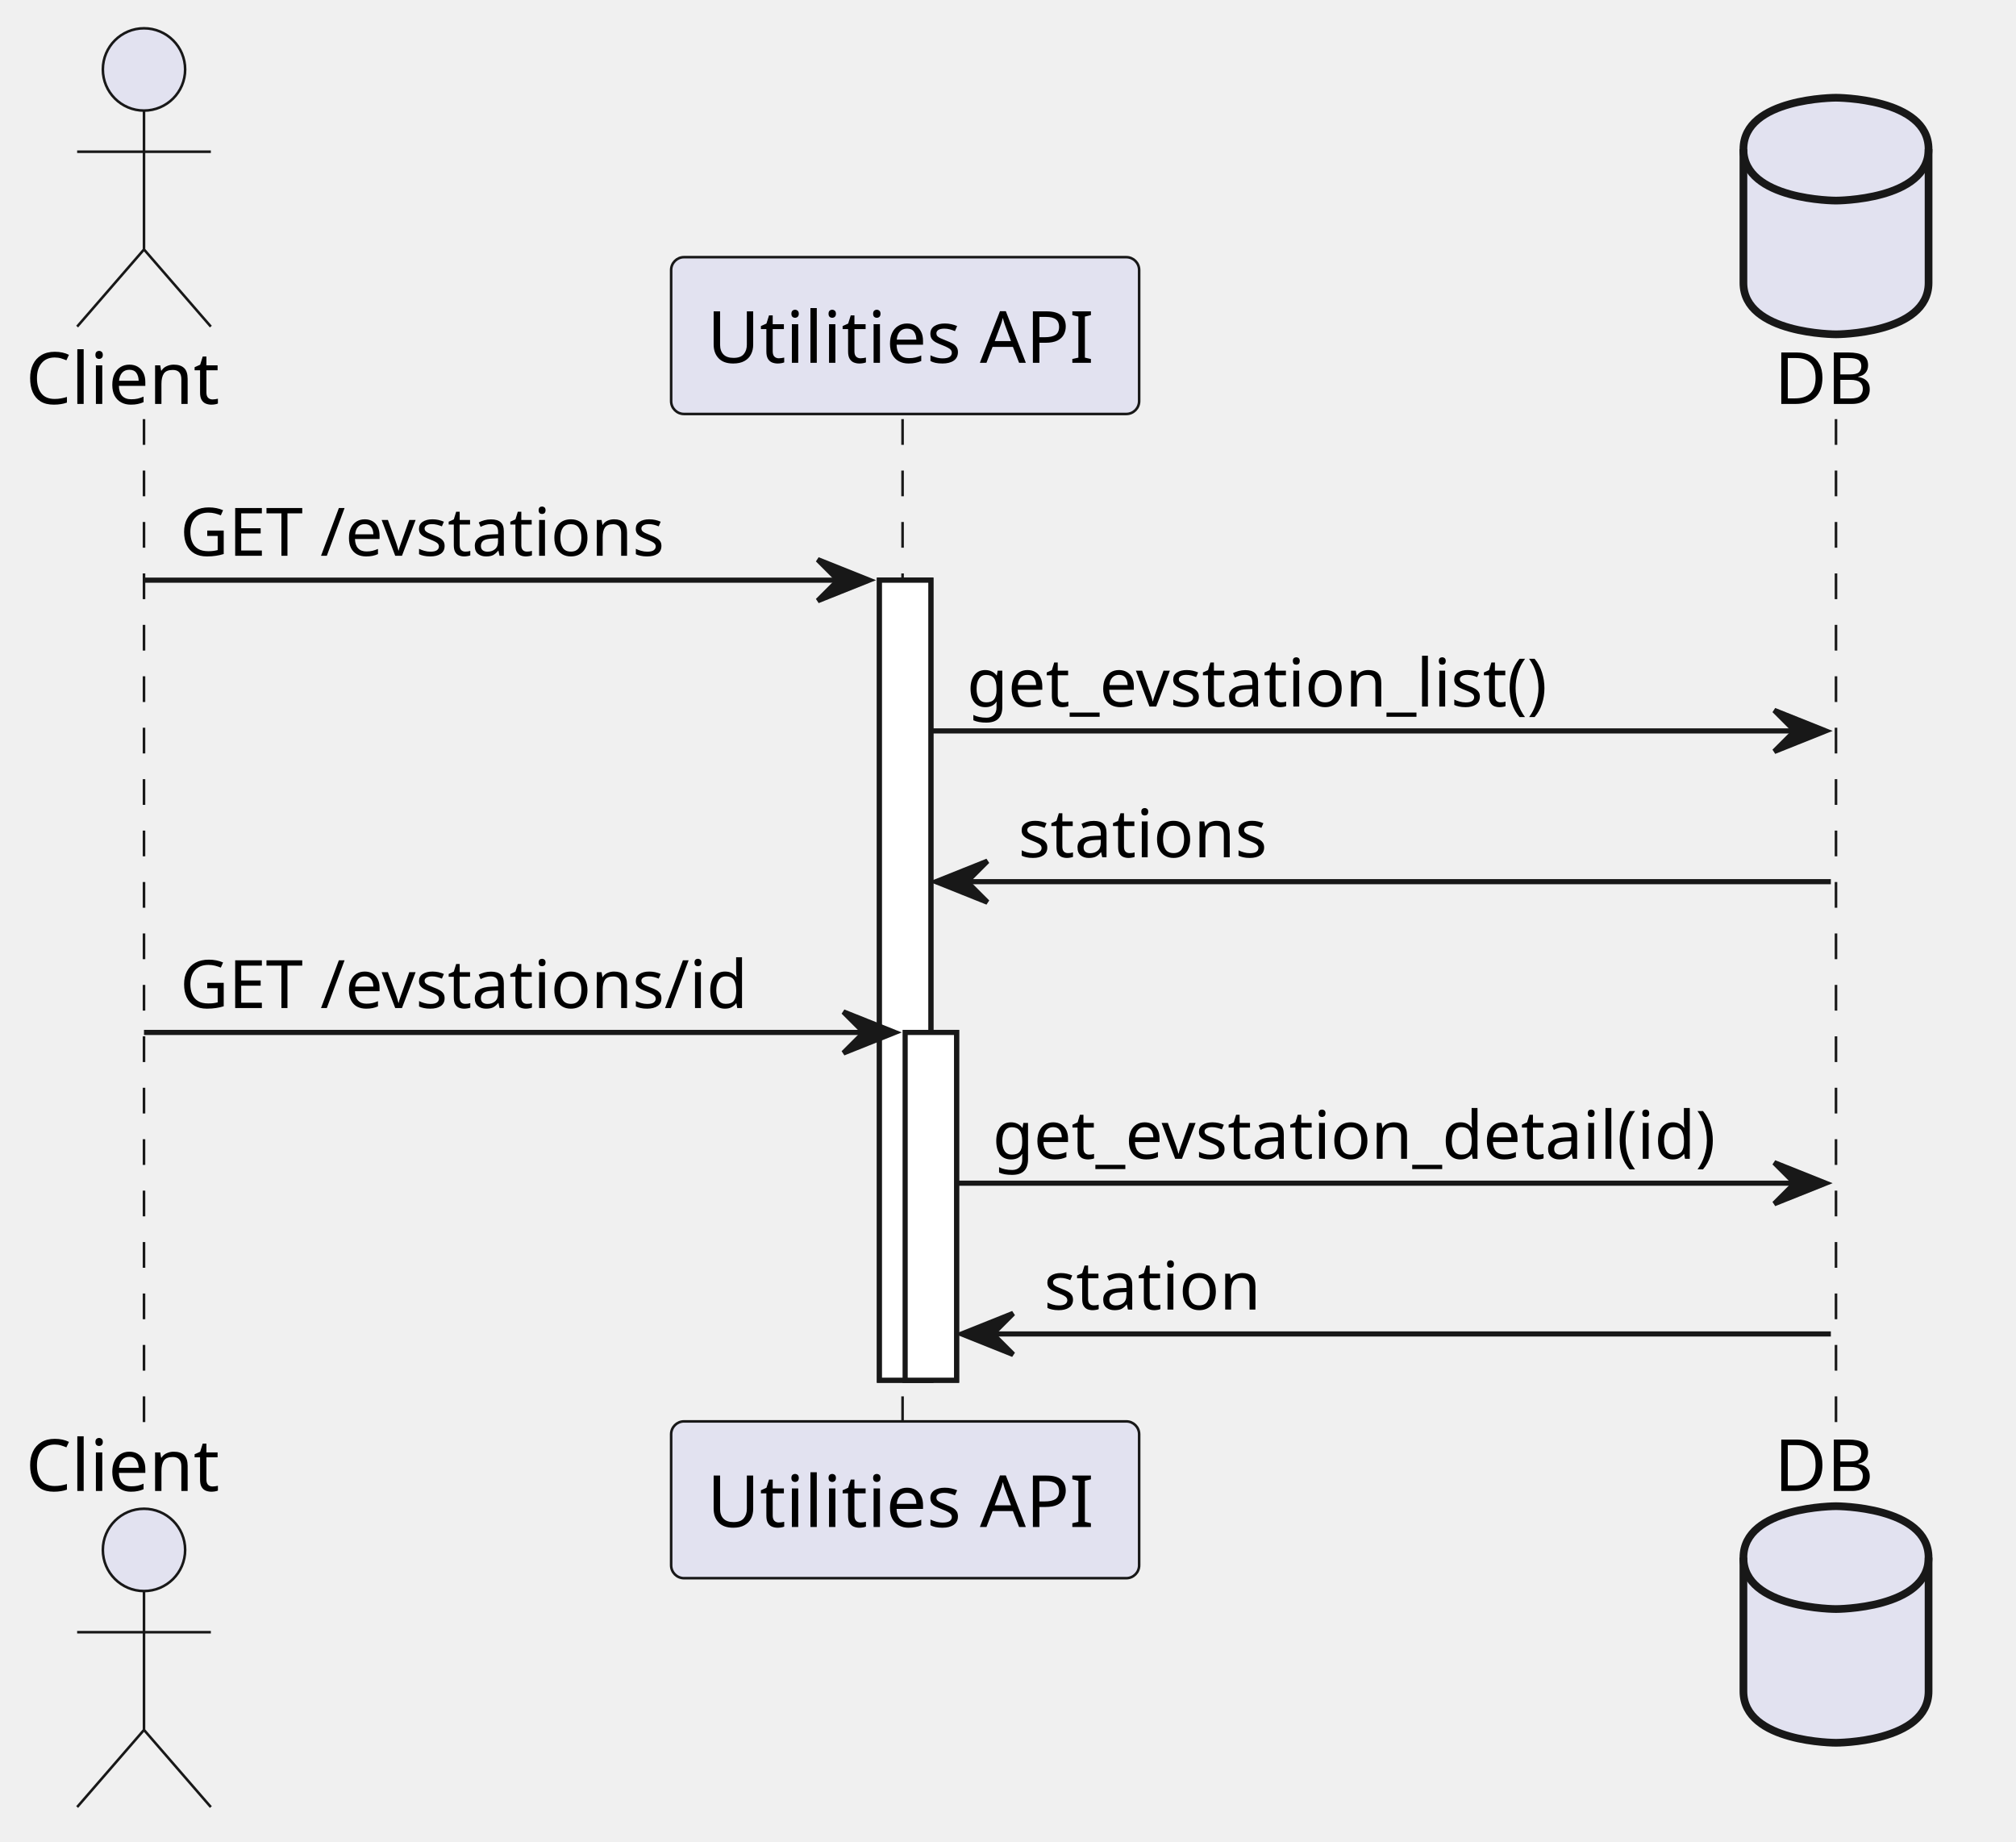
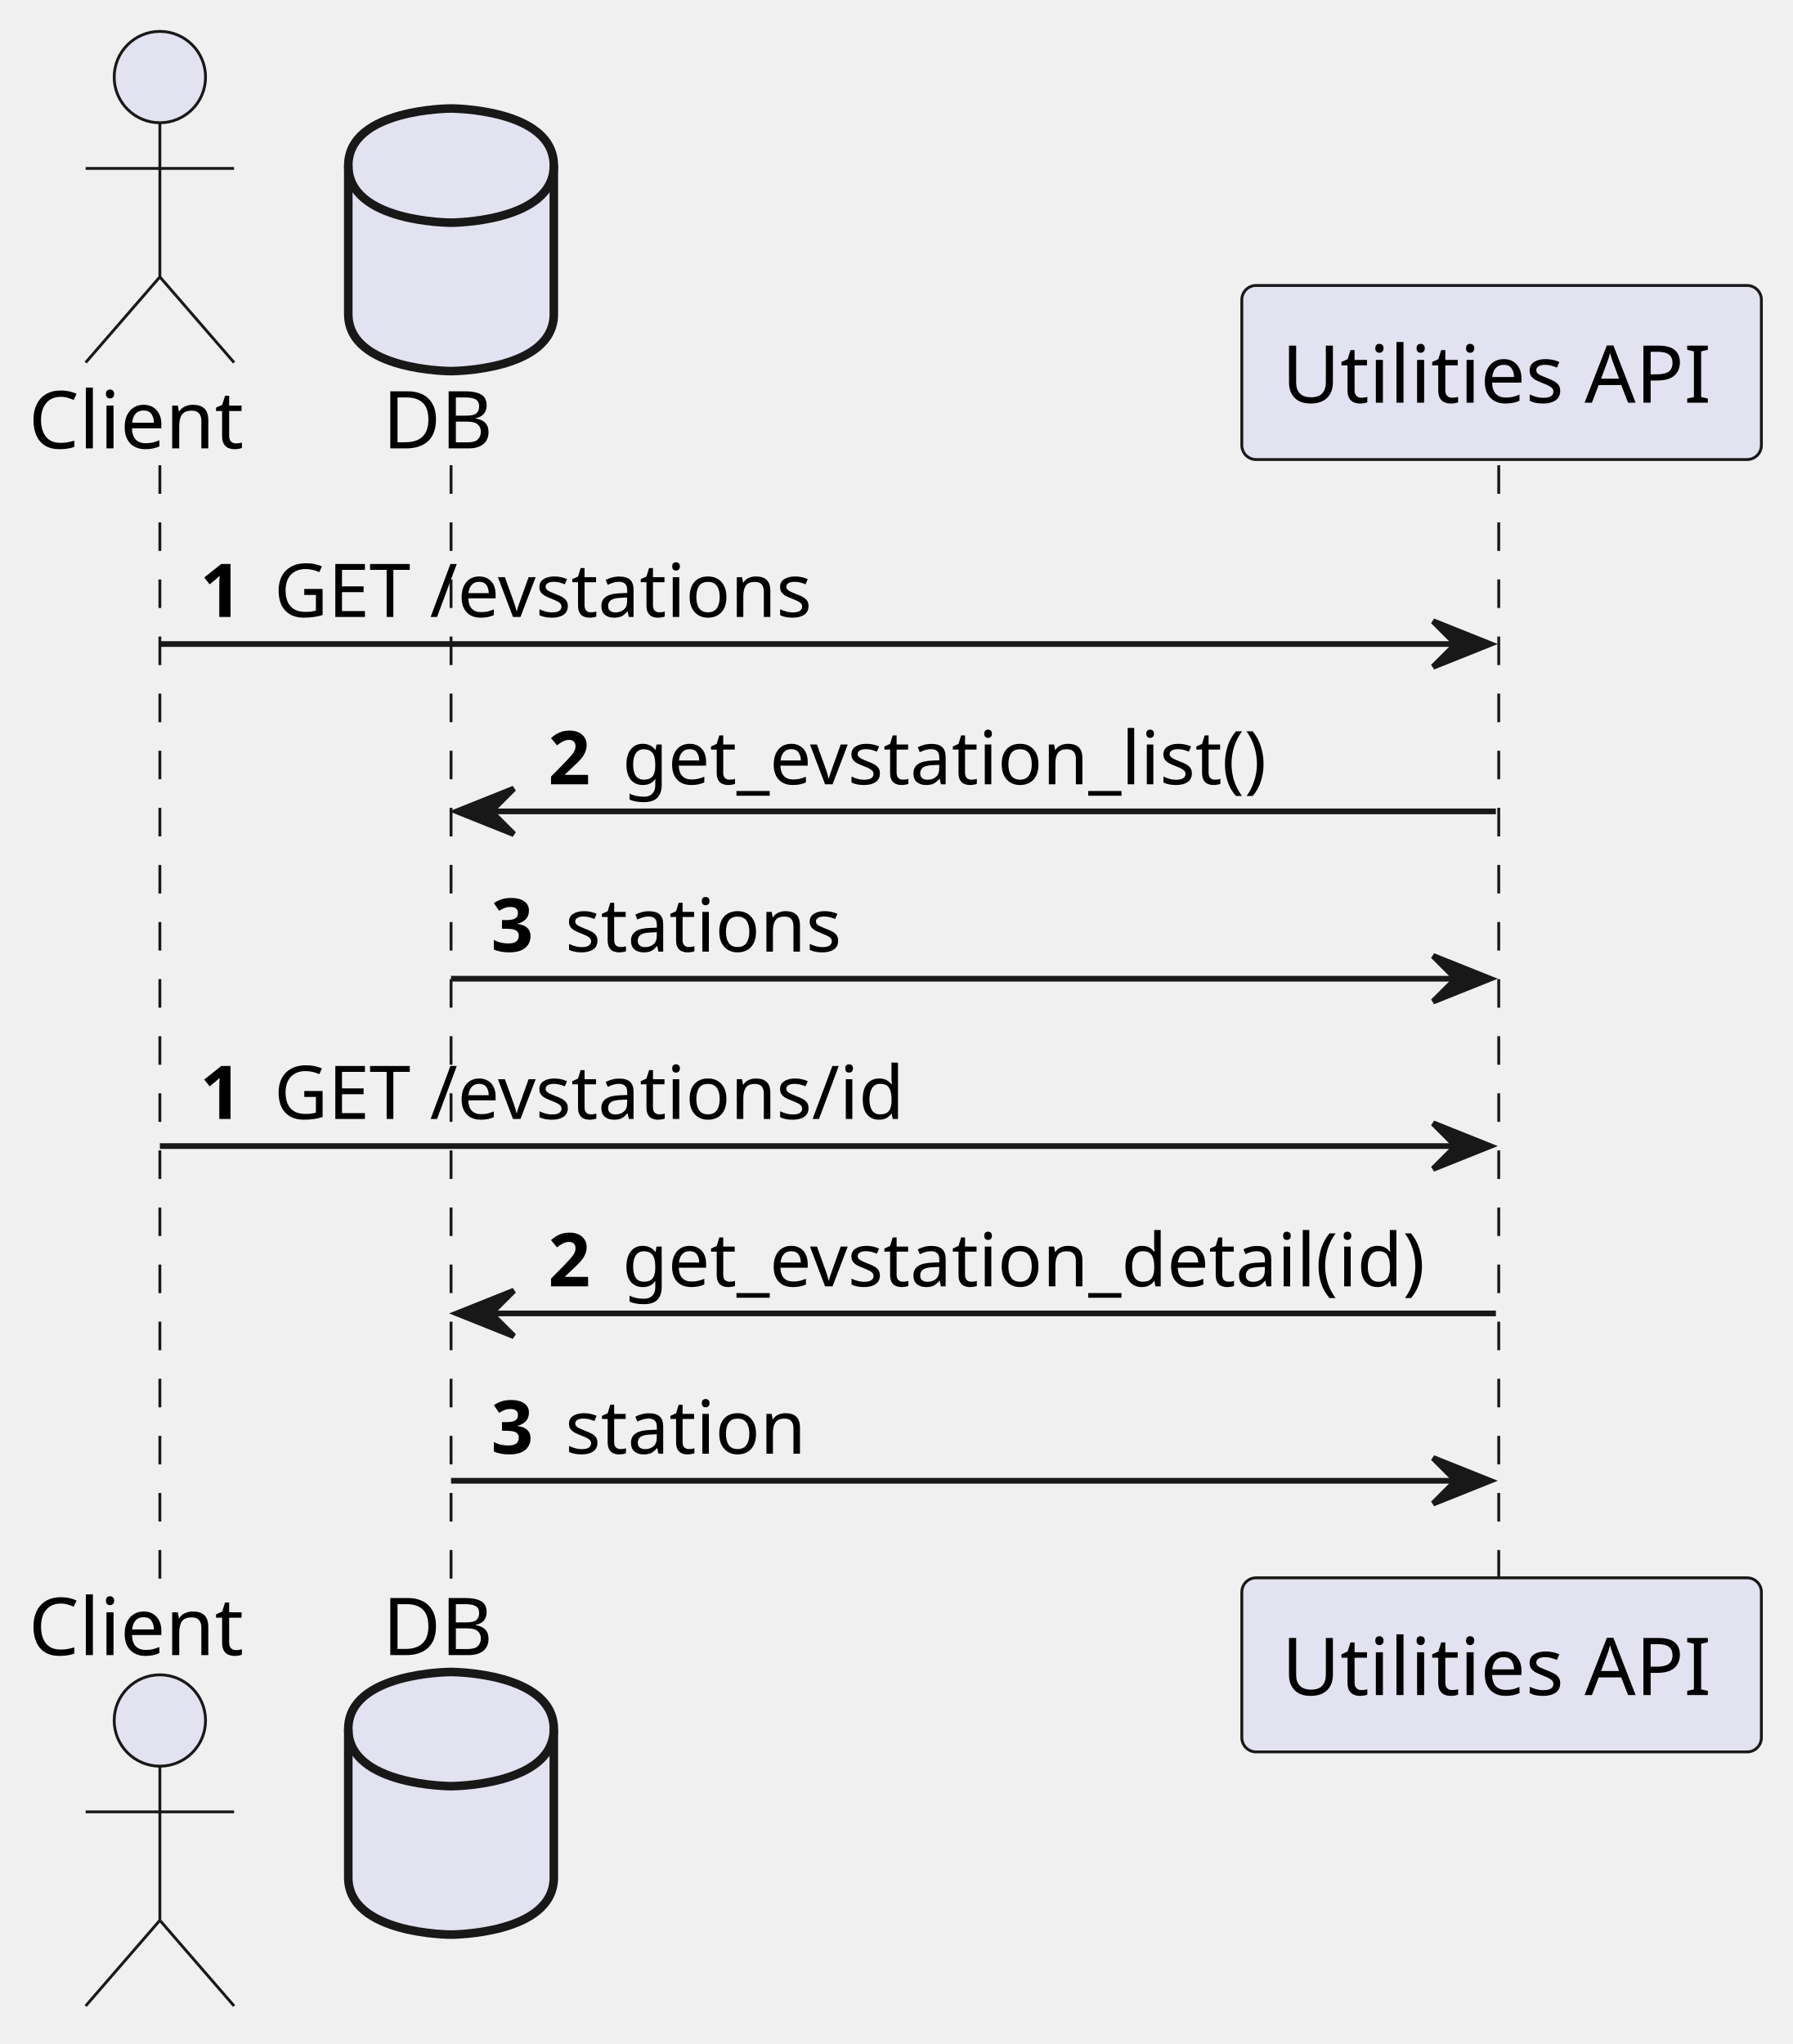
- <svg xmlns="http://www.w3.org/2000/svg" contentStyleType="text/css" height="358px" preserveAspectRatio="none" style="width:392px;height:358px;background:#FFFFFF;" version="1.1" viewBox="0 0 392 358" width="392px" zoomAndPan="magnify">
+ <svg xmlns="http://www.w3.org/2000/svg" contentStyleType="text/css" height="358px" preserveAspectRatio="none" style="width:314px;height:358px;background:#FFFFFF;" version="1.1" viewBox="0 0 314 358" width="314px" zoomAndPan="magnify">
  <defs />
  <g>
-     <rect fill="#FFFFFF" height="155.553" style="stroke:#181818;stroke-width:1.0;" width="10" x="171" y="112.799" />
-     <rect fill="#FFFFFF" height="67.621" style="stroke:#181818;stroke-width:1.0;" width="10" x="176" y="200.731" />
    <line style="stroke:#181818;stroke-width:0.5;stroke-dasharray:5.0,5.0;" x1="28" x2="28" y1="81.488" y2="277.352" />
-     <line style="stroke:#181818;stroke-width:0.5;stroke-dasharray:5.0,5.0;" x1="175.5" x2="175.5" y1="81.488" y2="277.352" />
-     <line style="stroke:#181818;stroke-width:0.5;stroke-dasharray:5.0,5.0;" x1="357" x2="357" y1="81.488" y2="277.352" />
+     <line style="stroke:#181818;stroke-width:0.5;stroke-dasharray:5.0,5.0;" x1="79" x2="79" y1="81.488" y2="277.352" />
+     <line style="stroke:#181818;stroke-width:0.5;stroke-dasharray:5.0,5.0;" x1="262.5" x2="262.5" y1="81.488" y2="277.352" />
    <text fill="#000000" font-family="sans-serif" font-size="14" lengthAdjust="spacing" textLength="40" x="5" y="78.535">Client</text>
    <ellipse cx="28" cy="13.5" fill="#E2E2F0" rx="8" ry="8" style="stroke:#181818;stroke-width:0.5;" />
    <path d="M28,21.5 L28,48.5 M15,29.5 L41,29.5 M28,48.5 L15,63.5 M28,48.5 L41,63.5 " fill="none" style="stroke:#181818;stroke-width:0.5;" />
    <text fill="#000000" font-family="sans-serif" font-size="14" lengthAdjust="spacing" textLength="40" x="5" y="289.887">Client</text>
    <ellipse cx="28" cy="301.34" fill="#E2E2F0" rx="8" ry="8" style="stroke:#181818;stroke-width:0.5;" />
    <path d="M28,309.34 L28,336.34 M15,317.34 L41,317.34 M28,336.34 L15,351.34 M28,336.34 L41,351.34 " fill="none" style="stroke:#181818;stroke-width:0.5;" />
-     <rect fill="#E2E2F0" height="30.488" rx="2.5" ry="2.5" style="stroke:#181818;stroke-width:0.5;" width="91" x="130.5" y="50" />
-     <text fill="#000000" font-family="sans-serif" font-size="14" lengthAdjust="spacing" textLength="77" x="137.5" y="70.535">Utilities API</text>
-     <rect fill="#E2E2F0" height="30.488" rx="2.5" ry="2.5" style="stroke:#181818;stroke-width:0.5;" width="91" x="130.5" y="276.352" />
-     <text fill="#000000" font-family="sans-serif" font-size="14" lengthAdjust="spacing" textLength="77" x="137.5" y="296.887">Utilities API</text>
-     <text fill="#000000" font-family="sans-serif" font-size="14" lengthAdjust="spacing" textLength="18" x="345" y="78.535">DB</text>
-     <path d="M339,29 C339,19 357,19 357,19 C357,19 375,19 375,29 L375,55 C375,65 357,65 357,65 C357,65 339,65 339,55 L339,29 " fill="#E2E2F0" style="stroke:#181818;stroke-width:1.5;" />
-     <path d="M339,29 C339,39 357,39 357,39 C357,39 375,39 375,29 " fill="none" style="stroke:#181818;stroke-width:1.5;" />
-     <text fill="#000000" font-family="sans-serif" font-size="14" lengthAdjust="spacing" textLength="18" x="345" y="289.887">DB</text>
-     <path d="M339,302.84 C339,292.84 357,292.84 357,292.84 C357,292.84 375,292.84 375,302.84 L375,328.84 C375,338.84 357,338.84 357,338.84 C357,338.84 339,338.84 339,328.84 L339,302.84 " fill="#E2E2F0" style="stroke:#181818;stroke-width:1.5;" />
-     <path d="M339,302.84 C339,312.84 357,312.84 357,312.84 C357,312.84 375,312.84 375,302.84 " fill="none" style="stroke:#181818;stroke-width:1.5;" />
-     <rect fill="#FFFFFF" height="155.553" style="stroke:#181818;stroke-width:1.0;" width="10" x="171" y="112.799" />
-     <rect fill="#FFFFFF" height="67.621" style="stroke:#181818;stroke-width:1.0;" width="10" x="176" y="200.731" />
-     <polygon fill="#181818" points="159,108.799,169,112.799,159,116.799,163,112.799" style="stroke:#181818;stroke-width:1.0;" />
-     <line style="stroke:#181818;stroke-width:1.0;" x1="28" x2="165" y1="112.799" y2="112.799" />
-     <text fill="#000000" font-family="sans-serif" font-size="13" lengthAdjust="spacing" textLength="100" x="35" y="108.057">GET /evstations</text>
-     <polygon fill="#181818" points="345,138.109,355,142.109,345,146.109,349,142.109" style="stroke:#181818;stroke-width:1.0;" />
-     <line style="stroke:#181818;stroke-width:1.0;" x1="181" x2="351" y1="142.109" y2="142.109" />
-     <text fill="#000000" font-family="sans-serif" font-size="13" lengthAdjust="spacing" textLength="120" x="188" y="137.367">get_evstation_list()</text>
-     <polygon fill="#181818" points="192,167.42,182,171.42,192,175.42,188,171.42" style="stroke:#181818;stroke-width:1.0;" />
-     <line style="stroke:#181818;stroke-width:1.0;" x1="186" x2="356" y1="171.42" y2="171.42" />
-     <text fill="#000000" font-family="sans-serif" font-size="13" lengthAdjust="spacing" textLength="51" x="198" y="166.678">stations</text>
-     <polygon fill="#181818" points="164,196.731,174,200.731,164,204.731,168,200.731" style="stroke:#181818;stroke-width:1.0;" />
-     <line style="stroke:#181818;stroke-width:1.0;" x1="28" x2="170" y1="200.731" y2="200.731" />
-     <text fill="#000000" font-family="sans-serif" font-size="13" lengthAdjust="spacing" textLength="119" x="35" y="195.988">GET /evstations/id</text>
-     <polygon fill="#181818" points="345,226.041,355,230.041,345,234.041,349,230.041" style="stroke:#181818;stroke-width:1.0;" />
-     <line style="stroke:#181818;stroke-width:1.0;" x1="186" x2="351" y1="230.041" y2="230.041" />
-     <text fill="#000000" font-family="sans-serif" font-size="13" lengthAdjust="spacing" textLength="147" x="193" y="225.299">get_evstation_detail(id)</text>
-     <polygon fill="#181818" points="197,255.352,187,259.352,197,263.352,193,259.352" style="stroke:#181818;stroke-width:1.0;" />
-     <line style="stroke:#181818;stroke-width:1.0;" x1="191" x2="356" y1="259.352" y2="259.352" />
-     <text fill="#000000" font-family="sans-serif" font-size="13" lengthAdjust="spacing" textLength="44" x="203" y="254.609">station</text>
+     <text fill="#000000" font-family="sans-serif" font-size="14" lengthAdjust="spacing" textLength="18" x="67" y="78.535">DB</text>
+     <path d="M61,29 C61,19 79,19 79,19 C79,19 97,19 97,29 L97,55 C97,65 79,65 79,65 C79,65 61,65 61,55 L61,29 " fill="#E2E2F0" style="stroke:#181818;stroke-width:1.5;" />
+     <path d="M61,29 C61,39 79,39 79,39 C79,39 97,39 97,29 " fill="none" style="stroke:#181818;stroke-width:1.5;" />
+     <text fill="#000000" font-family="sans-serif" font-size="14" lengthAdjust="spacing" textLength="18" x="67" y="289.887">DB</text>
+     <path d="M61,302.84 C61,292.84 79,292.84 79,292.84 C79,292.84 97,292.84 97,302.84 L97,328.84 C97,338.84 79,338.84 79,338.84 C79,338.84 61,338.84 61,328.84 L61,302.84 " fill="#E2E2F0" style="stroke:#181818;stroke-width:1.5;" />
+     <path d="M61,302.84 C61,312.84 79,312.84 79,312.84 C79,312.84 97,312.84 97,302.84 " fill="none" style="stroke:#181818;stroke-width:1.5;" />
+     <rect fill="#E2E2F0" height="30.488" rx="2.5" ry="2.5" style="stroke:#181818;stroke-width:0.5;" width="91" x="217.5" y="50" />
+     <text fill="#000000" font-family="sans-serif" font-size="14" lengthAdjust="spacing" textLength="77" x="224.5" y="70.535">Utilities API</text>
+     <rect fill="#E2E2F0" height="30.488" rx="2.5" ry="2.5" style="stroke:#181818;stroke-width:0.5;" width="91" x="217.5" y="276.352" />
+     <text fill="#000000" font-family="sans-serif" font-size="14" lengthAdjust="spacing" textLength="77" x="224.5" y="296.887">Utilities API</text>
+     <polygon fill="#181818" points="251,108.799,261,112.799,251,116.799,255,112.799" style="stroke:#181818;stroke-width:1.0;" />
+     <line style="stroke:#181818;stroke-width:1.0;" x1="28" x2="257" y1="112.799" y2="112.799" />
+     <text fill="#000000" font-family="sans-serif" font-size="13" font-weight="bold" lengthAdjust="spacing" textLength="9" x="35" y="108.057">1</text>
+     <text fill="#000000" font-family="sans-serif" font-size="13" lengthAdjust="spacing" textLength="100" x="48" y="108.057">GET /evstations</text>
+     <polygon fill="#181818" points="90,138.109,80,142.109,90,146.109,86,142.109" style="stroke:#181818;stroke-width:1.0;" />
+     <line style="stroke:#181818;stroke-width:1.0;" x1="84" x2="262" y1="142.109" y2="142.109" />
+     <text fill="#000000" font-family="sans-serif" font-size="13" font-weight="bold" lengthAdjust="spacing" textLength="9" x="96" y="137.367">2</text>
+     <text fill="#000000" font-family="sans-serif" font-size="13" lengthAdjust="spacing" textLength="120" x="109" y="137.367">get_evstation_list()</text>
+     <polygon fill="#181818" points="251,167.42,261,171.42,251,175.42,255,171.42" style="stroke:#181818;stroke-width:1.0;" />
+     <line style="stroke:#181818;stroke-width:1.0;" x1="79" x2="257" y1="171.42" y2="171.42" />
+     <text fill="#000000" font-family="sans-serif" font-size="13" font-weight="bold" lengthAdjust="spacing" textLength="9" x="86" y="166.678">3</text>
+     <text fill="#000000" font-family="sans-serif" font-size="13" lengthAdjust="spacing" textLength="51" x="99" y="166.678">stations</text>
+     <polygon fill="#181818" points="251,196.731,261,200.731,251,204.731,255,200.731" style="stroke:#181818;stroke-width:1.0;" />
+     <line style="stroke:#181818;stroke-width:1.0;" x1="28" x2="257" y1="200.731" y2="200.731" />
+     <text fill="#000000" font-family="sans-serif" font-size="13" font-weight="bold" lengthAdjust="spacing" textLength="9" x="35" y="195.988">1</text>
+     <text fill="#000000" font-family="sans-serif" font-size="13" lengthAdjust="spacing" textLength="119" x="48" y="195.988">GET /evstations/id</text>
+     <polygon fill="#181818" points="90,226.041,80,230.041,90,234.041,86,230.041" style="stroke:#181818;stroke-width:1.0;" />
+     <line style="stroke:#181818;stroke-width:1.0;" x1="84" x2="262" y1="230.041" y2="230.041" />
+     <text fill="#000000" font-family="sans-serif" font-size="13" font-weight="bold" lengthAdjust="spacing" textLength="9" x="96" y="225.299">2</text>
+     <text fill="#000000" font-family="sans-serif" font-size="13" lengthAdjust="spacing" textLength="147" x="109" y="225.299">get_evstation_detail(id)</text>
+     <polygon fill="#181818" points="251,255.352,261,259.352,251,263.352,255,259.352" style="stroke:#181818;stroke-width:1.0;" />
+     <line style="stroke:#181818;stroke-width:1.0;" x1="79" x2="257" y1="259.352" y2="259.352" />
+     <text fill="#000000" font-family="sans-serif" font-size="13" font-weight="bold" lengthAdjust="spacing" textLength="9" x="86" y="254.609">3</text>
+     <text fill="#000000" font-family="sans-serif" font-size="13" lengthAdjust="spacing" textLength="44" x="99" y="254.609">station</text>
  </g>
</svg>
